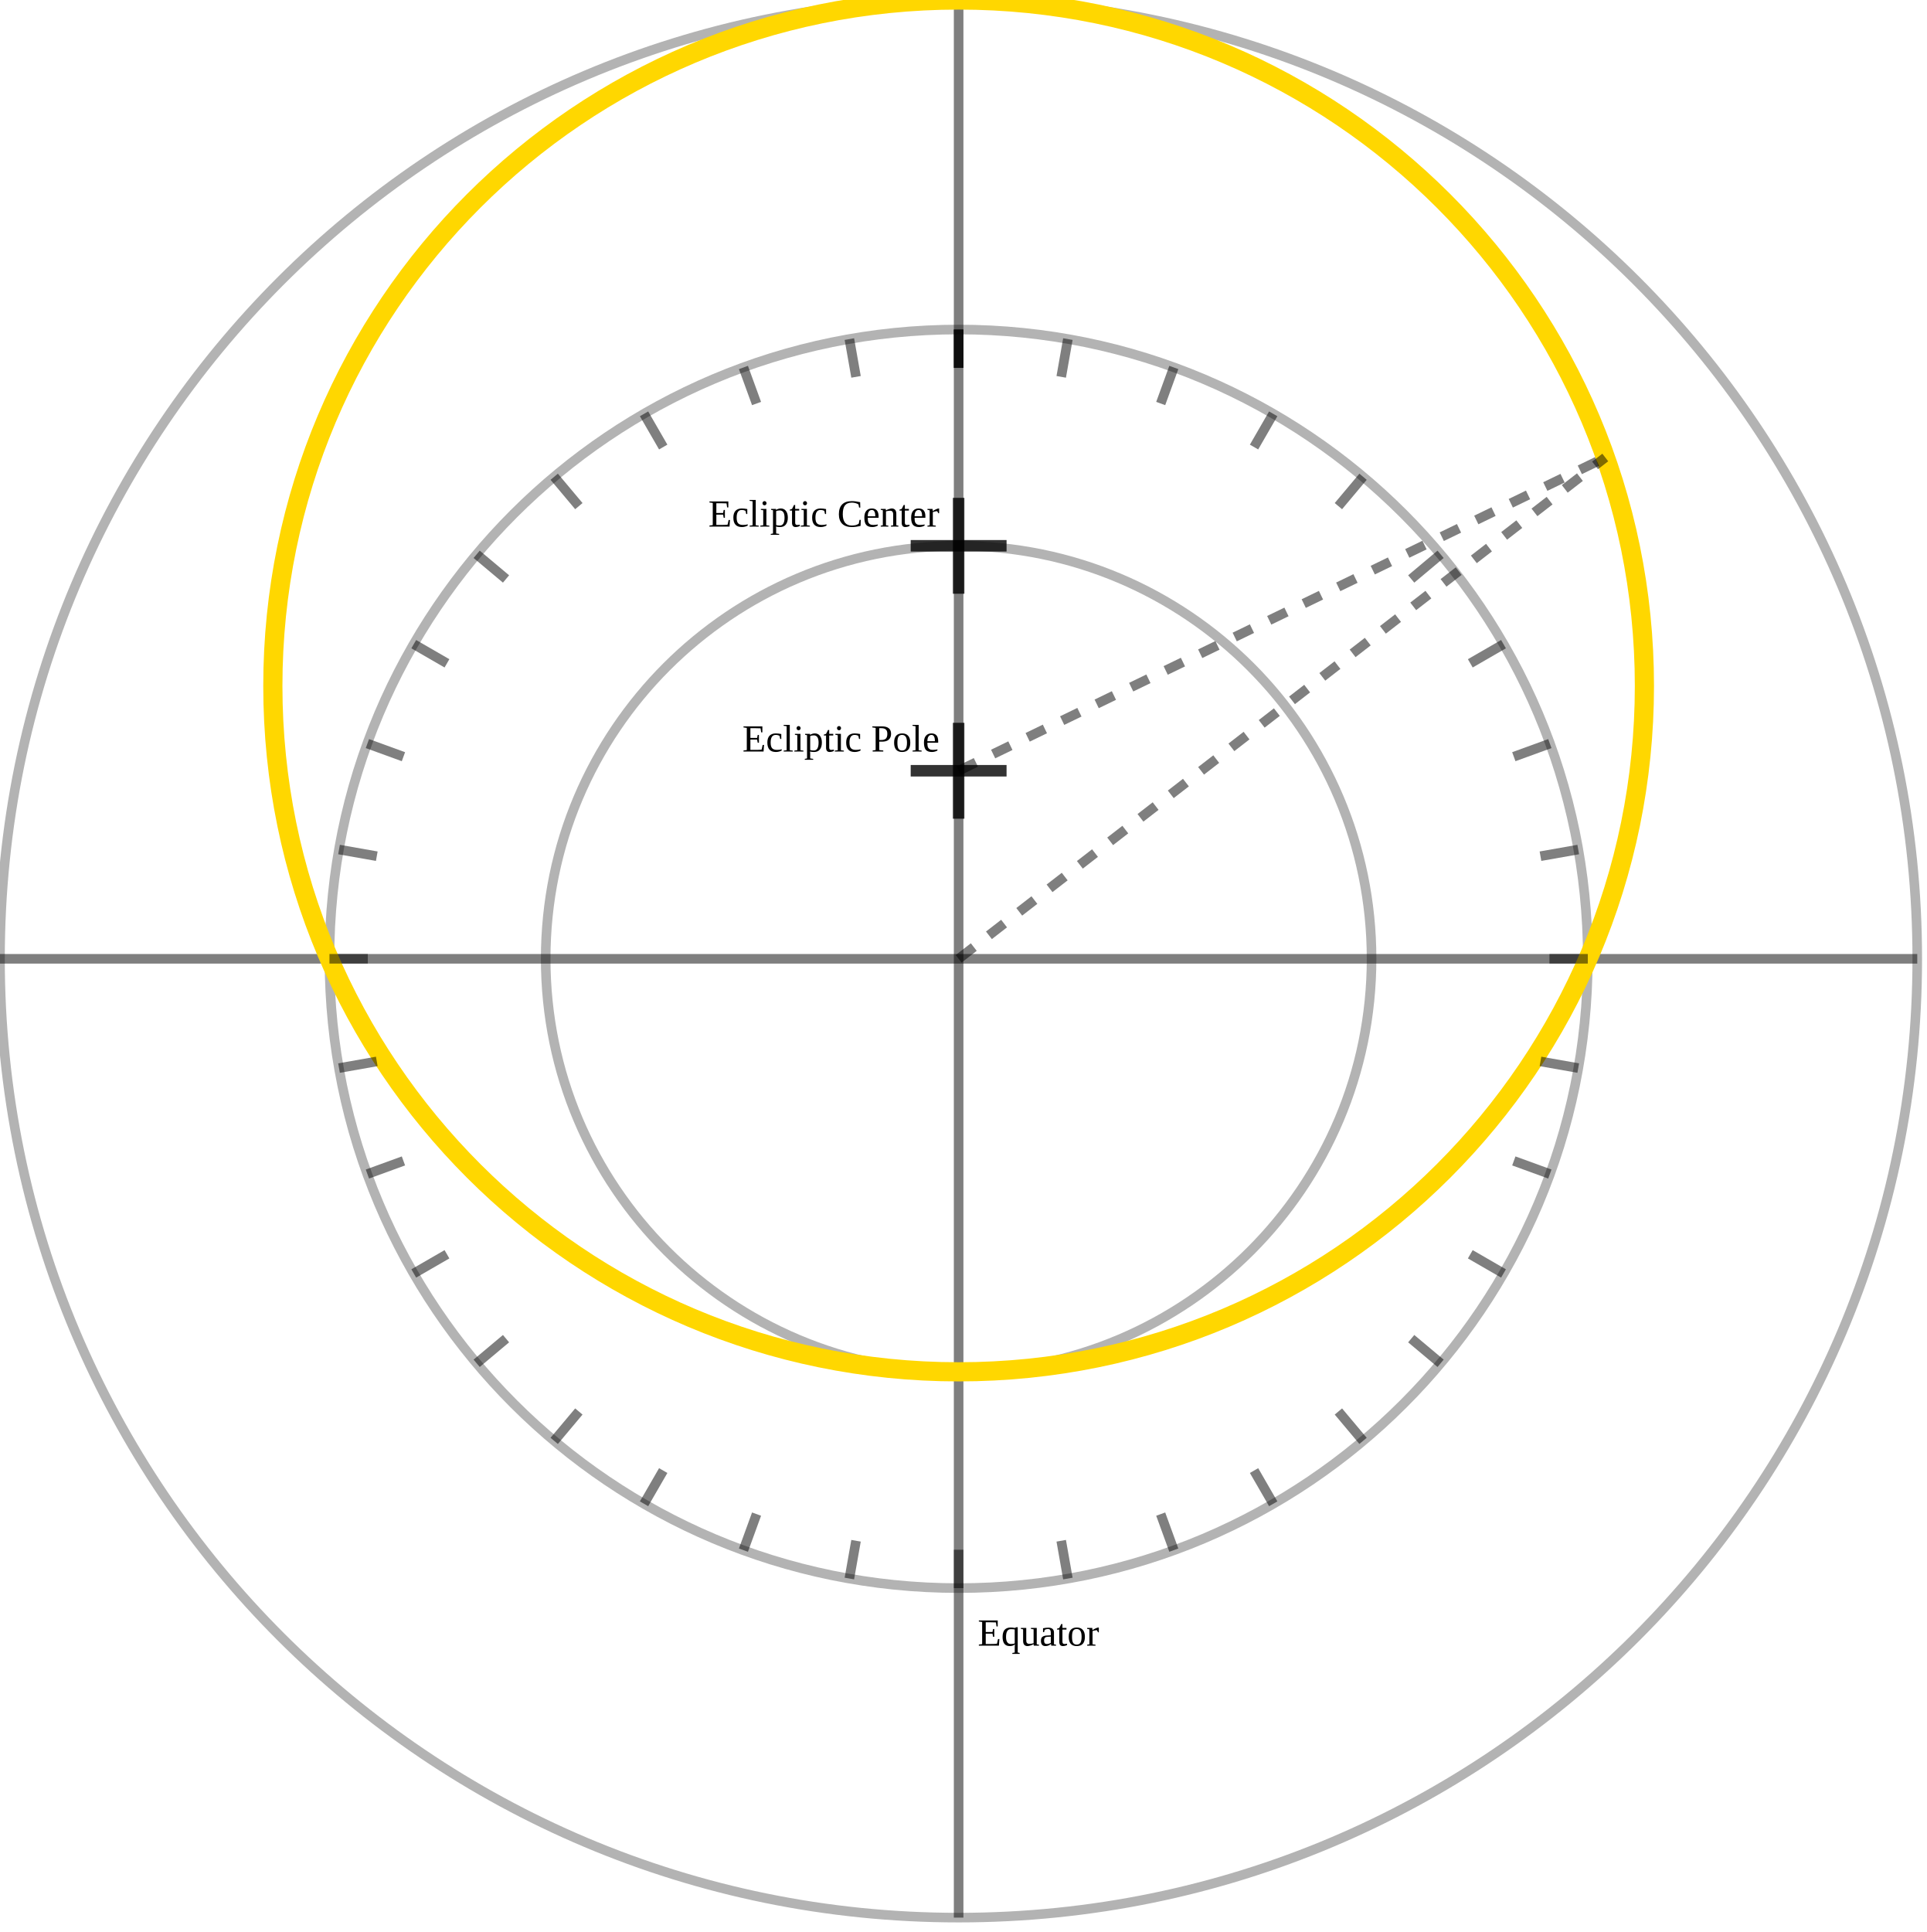
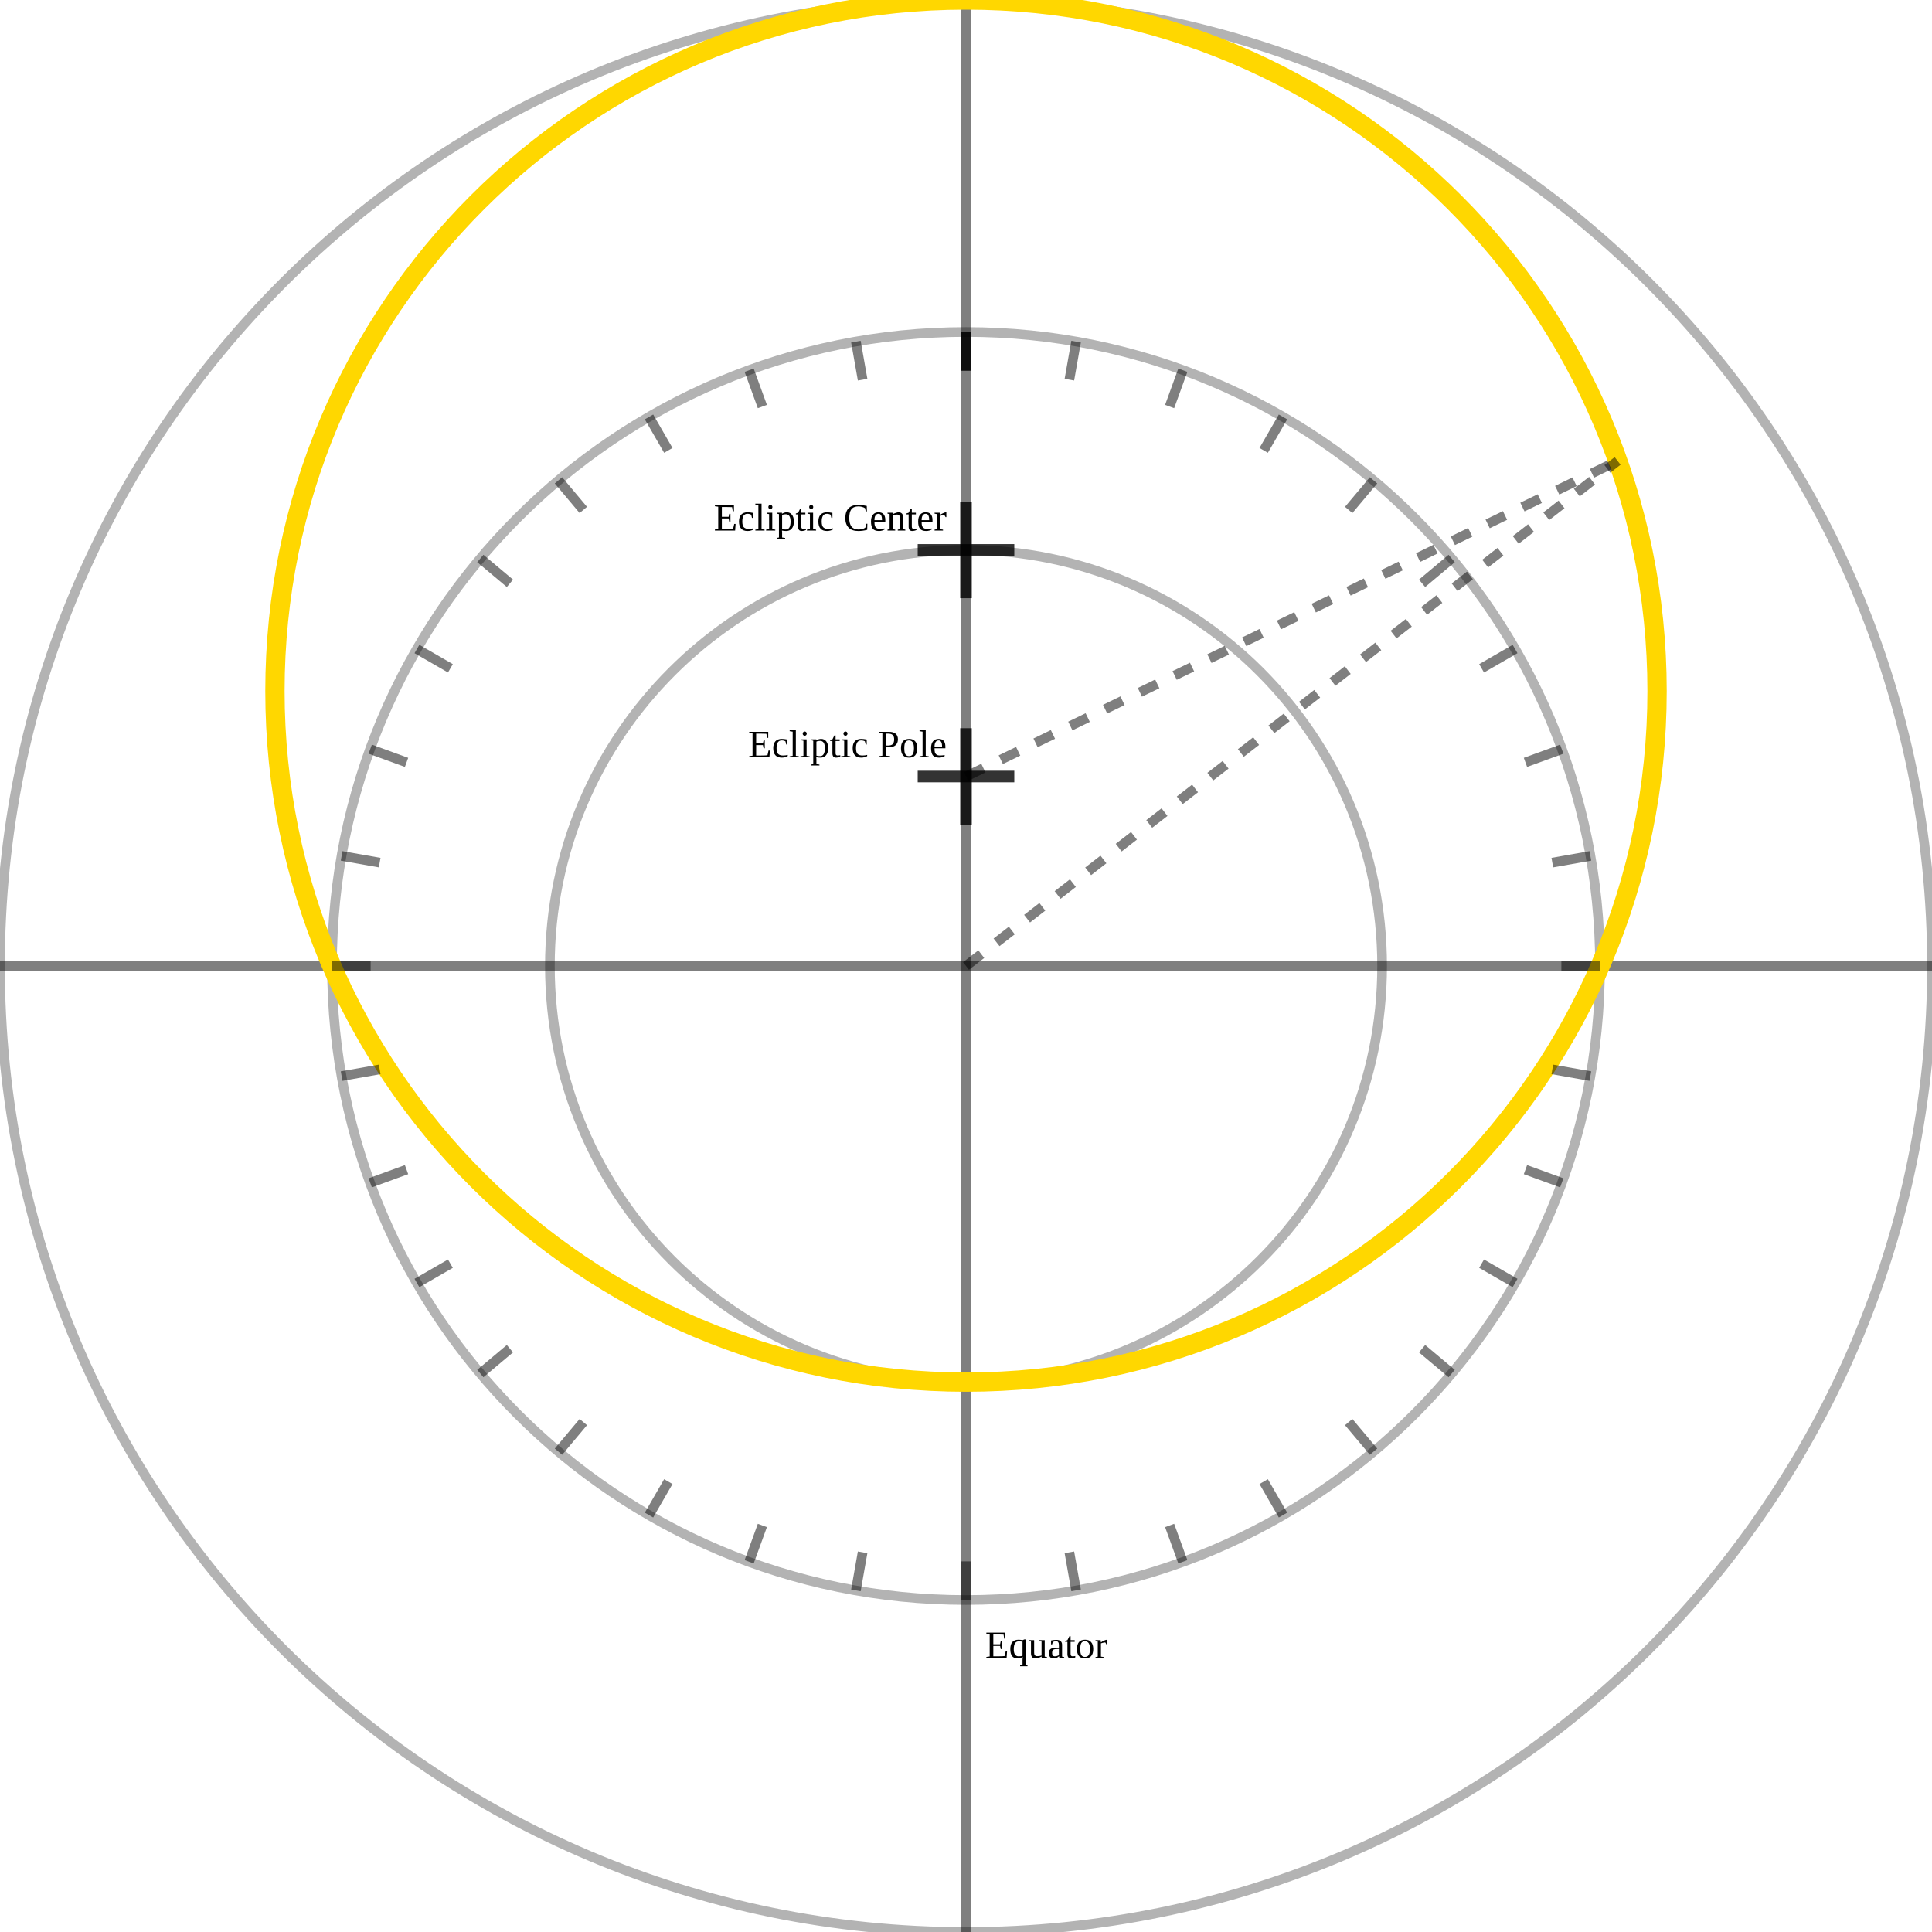
- <svg xmlns="http://www.w3.org/2000/svg" xmlns:xlink="http://www.w3.org/1999/xlink" viewbox="0 0 200 200">
+ <svg xmlns="http://www.w3.org/2000/svg" xmlns:xlink="http://www.w3.org/1999/xlink" viewbox="0 0 200 200" width="200" height="200">
  <defs>
    <style type="text/css">
        #diagramLabel {
          fill: black;
          text-anchor: end;
          font-size: 4px;
          stroke: none;
        }
        #crossHair{
          stroke: black;
          stroke-width: 1.2;
          stroke-opacity: 0.8;          
        }
        #tropicCircles {
          fill: none;
          stroke: black;
          stroke-width: 1;
          stroke-opacity: 0.3;
        }
        #eclipticCircle {
          fill: none;
          stroke: gold;
          stroke-width: 2;
          stroke-opacity: 1;
        }
        #axisFigure {
          stroke: black;
          stroke-width: 1;
          stroke-opacity: 0.5;
        }
        #division {
          stroke: black;
          stroke-width: 1;
          stroke-opacity: 0.5;
        }
        #divisionBold {
          stroke: red;
          stroke-width: 1;
          stroke-opacity: 1;
        }
        #eclipticPole, #eclipticCenter {
          stroke: black;
          stroke-width: 1;
          stroke-opacity: 0.5;
        }
        #constructionLine, #constructionLine4 {
          stroke-dasharray: 2 2;
          stroke: black;
          stroke-width: 1;
          stroke-opacity: 0.5
        }
    </style>
    <clipPath id="equatorialHole">
      <path d="             M0 65.632              A65.632 65.632 0 1 0 0 -65.632             A65.632 65.632 0 1 0 0 65.632z " />
    </clipPath>
    <clipPath id="eclipticHole">
      <path d="             M0 100.0             A71.538 71.538 0 0 1 0.0 -43.076             A71.538 71.538 0 0 1 0.0 100.0z" />
    </clipPath>
    <clipPath id="hole">
      <path id="test" fill-rule="evenodd" d="             M-2 100              A100 100 0 1 0 0 -100             A100 100 0 1 0 0 100z             M-5,24.614 5,24.614 5,14.614 -5,14.614 -5,24.614 0,100          " />
    </clipPath>
  </defs>
  <g id="diagram" style="stroke:black; stroke-width: 1;" transform="translate(100,100), scale(1, -1)">
    <g>
      <circle id="tropicCircles" cx="0" cy="0" r="100" />
      <circle id="tropicCircles" cx="0" cy="0" r="65.632" />
      <circle id="tropicCircles" cx="0" cy="0" r="43.076" />
      <text id="diagramLabel" style="text-anchor: start;" transform="scale(1,-1)" x="2" y="71.632">Equator</text>
    </g>
    <g id="axisFigure">
      <line x1="0" y1="-100" x2="0" y2="100" />
      <line x1="-100" y1="0" x2="100" y2="0" />
    </g>
    <path id="eclipticCircle" d="         M0 100.0         A71.538 71.538 0 0 1 0.0 -43.076         A71.538 71.538 0 0 1 0.0 100.0z" />
    <g id="eclipticCenter">
      <line id="crossHair" x1="-5" y1="43.076" x2="5" y2="43.076" />
      <line id="crossHair" x1="0" y1="38.076" x2="0" y2="48.076" />
      <text id="diagramLabel" transform="scale(1,-1)" x="-2" y="-45.076">Ecliptic Center</text>
    </g>
    <g id="eclipticPole">
      <line id="crossHair" x1="-5" y1="19.614" x2="5" y2="19.614" />
      <line id="crossHair" x1="0" y1="14.614" x2="0" y2="24.614" />
      <text id="diagramLabel" transform="scale(1,-1)" x="-2" y="-21.614">Ecliptic Pole</text>
    </g>
    <g>
      <line id="division" x1="0" y1="61.632" x2="0" y2="65.632" />
      <use xlink:href="#division" transform="rotate(0)" />
      <use xlink:href="#division" transform="rotate(10)" />
      <use xlink:href="#division" transform="rotate(20)" />
      <use xlink:href="#division" transform="rotate(30)" />
      <use xlink:href="#division" transform="rotate(40)" />
      <use xlink:href="#division" transform="rotate(50)" />
      <use xlink:href="#division" transform="rotate(60)" />
      <use xlink:href="#division" transform="rotate(70)" />
      <use xlink:href="#division" transform="rotate(80)" />
      <use xlink:href="#division" transform="rotate(90)" />
      <use xlink:href="#division" transform="rotate(100)" />
      <use xlink:href="#division" transform="rotate(110)" />
      <use xlink:href="#division" transform="rotate(120)" />
      <use xlink:href="#division" transform="rotate(130)" />
      <use xlink:href="#division" transform="rotate(140)" />
      <use xlink:href="#division" transform="rotate(150)" />
      <use xlink:href="#division" transform="rotate(160)" />
      <use xlink:href="#division" transform="rotate(170)" />
      <use xlink:href="#division" transform="rotate(180)" />
      <use xlink:href="#division" transform="rotate(190)" />
      <use xlink:href="#division" transform="rotate(200)" />
      <use xlink:href="#division" transform="rotate(210)" />
      <use xlink:href="#division" transform="rotate(220)" />
      <use xlink:href="#division" transform="rotate(230)" />
      <use xlink:href="#division" transform="rotate(240)" />
      <use xlink:href="#division" transform="rotate(250)" />
      <use xlink:href="#division" transform="rotate(260)" />
      <use xlink:href="#division" transform="rotate(270)" />
      <use xlink:href="#division" transform="rotate(280)" />
      <use xlink:href="#division" transform="rotate(290)" />
      <use xlink:href="#division" transform="rotate(300)" />
      <use xlink:href="#division" transform="rotate(310)" />
      <use xlink:href="#division" transform="rotate(320)" />
      <use xlink:href="#division" transform="rotate(330)" />
      <use xlink:href="#division" transform="rotate(340)" />
      <use xlink:href="#division" transform="rotate(350)" />
      <use xlink:href="#division" transform="rotate(360)" />
    </g>
    <g>
      <line id="constructionLine" x1="0" y1="19.614" style="clip-path: url(#eclipticHole)" x2="80.891" y2="58.793" />
      <line id="constructionLine4" x1="0" y1="0" x2="67.455" y2="52.286" />
    </g>
  </g>
</svg>
